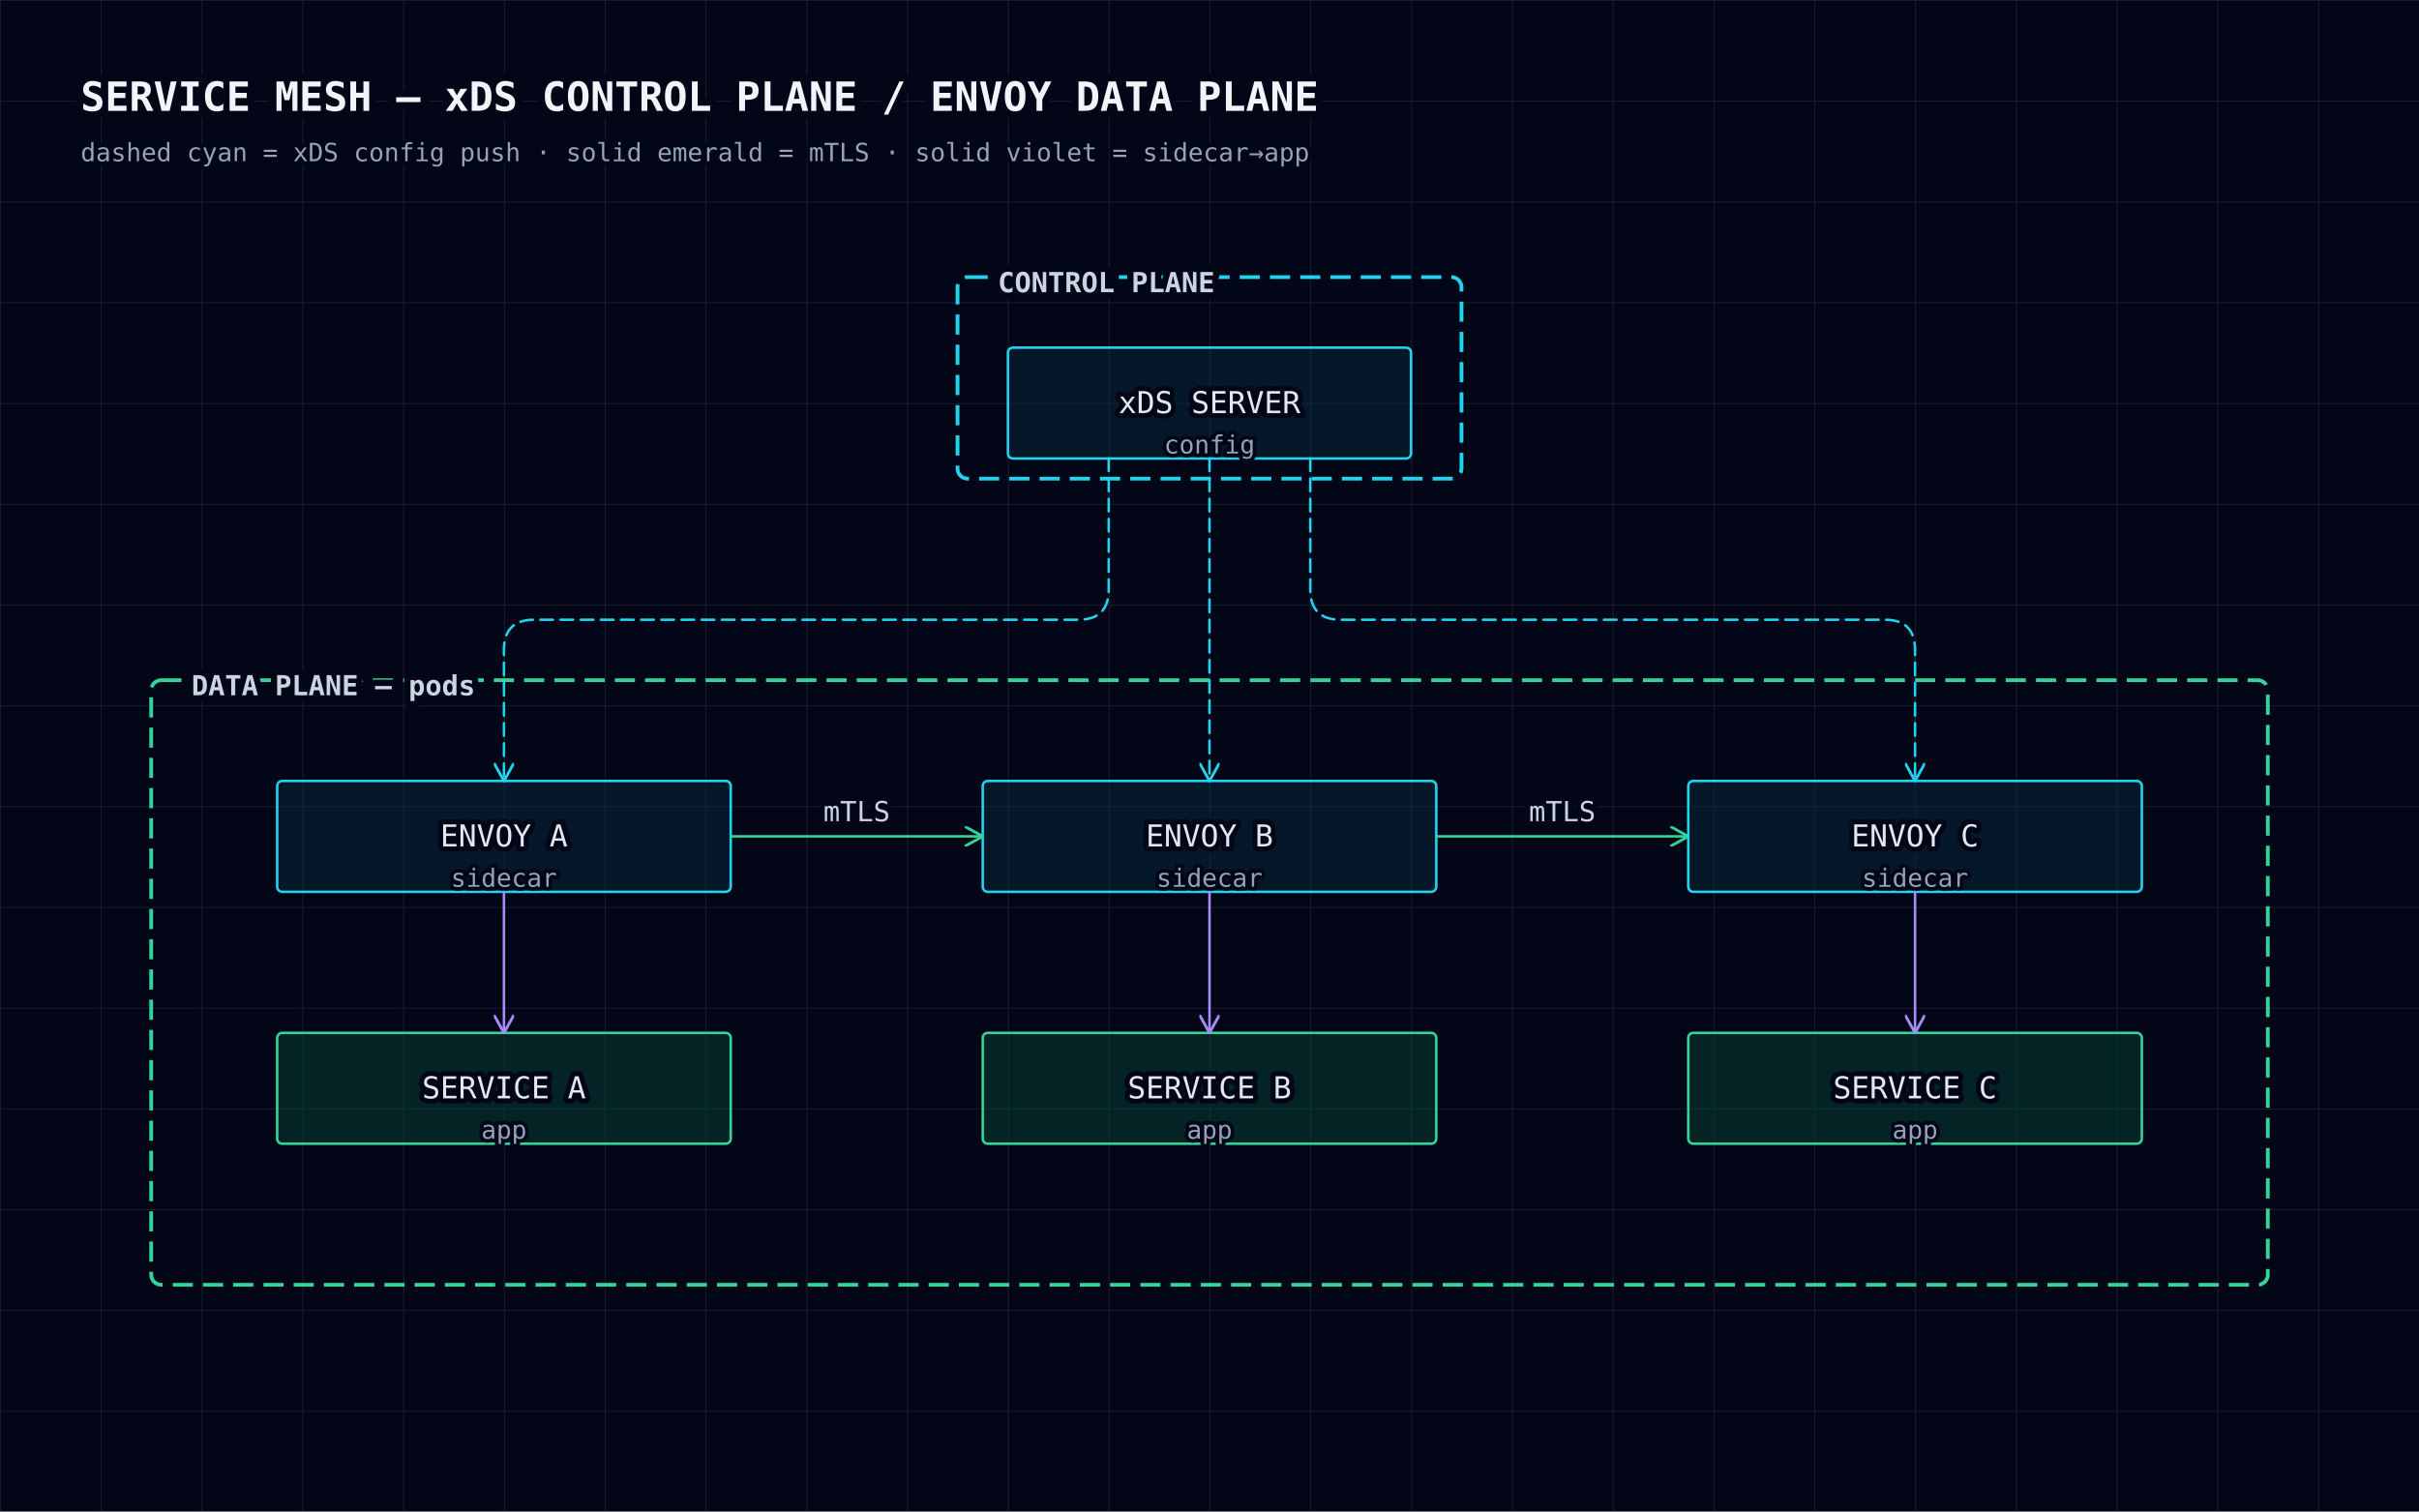
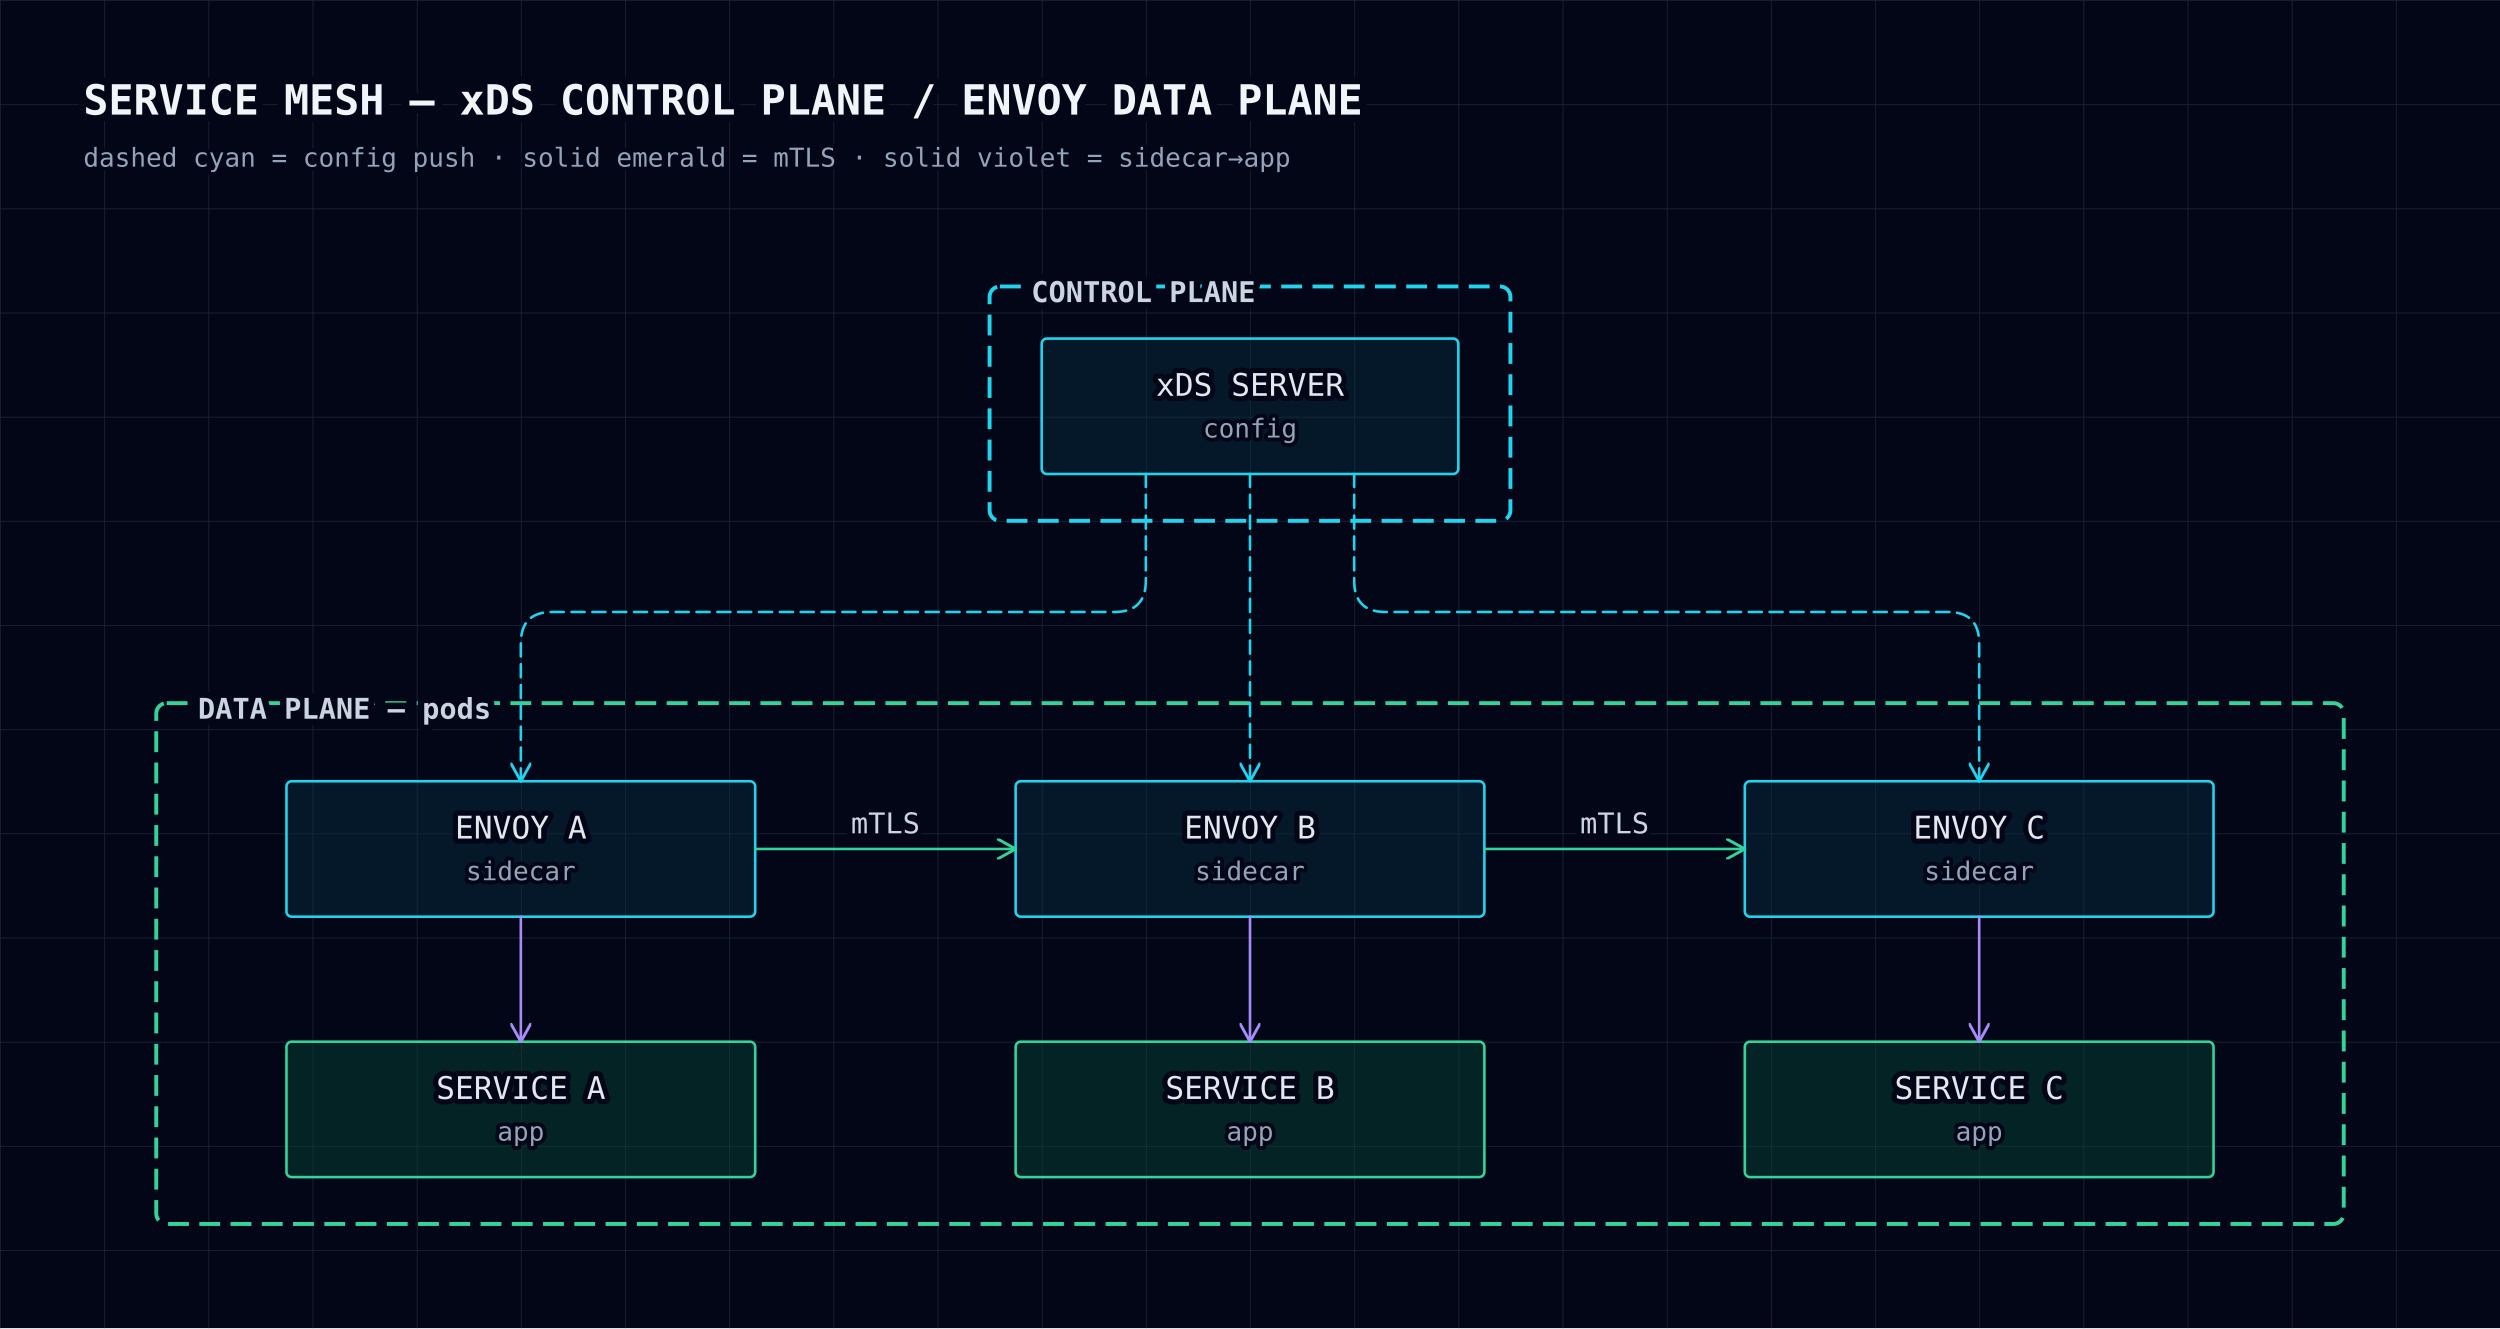
- <svg xmlns="http://www.w3.org/2000/svg" viewBox="0 0 960 600">
+ <svg xmlns="http://www.w3.org/2000/svg" viewBox="0 0 960 510">
  <defs>
    <pattern id="grid" width="40" height="40" patternUnits="userSpaceOnUse">
      <path d="M40 0 L0 0 0 40" fill="none" stroke="#1e293b" stroke-width="0.5" />
    </pattern>
    <marker id="ah-cyan" viewBox="0 0 10 10" markerWidth="8" markerHeight="8" refX="9" refY="5" orient="auto" markerUnits="strokeWidth">
      <path d="M0,0 L9,5 L0,10" fill="none" stroke="#22d3ee" stroke-width="1.4" stroke-linecap="round" stroke-linejoin="round" />
    </marker>
    <marker id="ah-emerald" viewBox="0 0 10 10" markerWidth="8" markerHeight="8" refX="9" refY="5" orient="auto" markerUnits="strokeWidth">
      <path d="M0,0 L9,5 L0,10" fill="none" stroke="#34d399" stroke-width="1.4" stroke-linecap="round" stroke-linejoin="round" />
    </marker>
    <marker id="ah-violet" viewBox="0 0 10 10" markerWidth="8" markerHeight="8" refX="9" refY="5" orient="auto" markerUnits="strokeWidth">
      <path d="M0,0 L9,5 L0,10" fill="none" stroke="#a78bfa" stroke-width="1.4" stroke-linecap="round" stroke-linejoin="round" />
    </marker>
-     <marker id="ah-rose" viewBox="0 0 10 10" markerWidth="8" markerHeight="8" refX="9" refY="5" orient="auto" markerUnits="strokeWidth">
-       <path d="M0,0 L9,5 L0,10" fill="none" stroke="#fb7185" stroke-width="1.4" stroke-linecap="round" stroke-linejoin="round" />
-     </marker>
-     <marker id="ah-amber" viewBox="0 0 10 10" markerWidth="8" markerHeight="8" refX="9" refY="5" orient="auto" markerUnits="strokeWidth">
-       <path d="M0,0 L9,5 L0,10" fill="none" stroke="#fbbf24" stroke-width="1.4" stroke-linecap="round" stroke-linejoin="round" />
-     </marker>
-     <marker id="ah-slate" viewBox="0 0 10 10" markerWidth="8" markerHeight="8" refX="9" refY="5" orient="auto" markerUnits="strokeWidth">
-       <path d="M0,0 L9,5 L0,10" fill="none" stroke="#94a3b8" stroke-width="1.4" stroke-linecap="round" stroke-linejoin="round" />
-     </marker>
-     <marker id="end-tri-open" viewBox="0 0 10 10" markerWidth="9" markerHeight="9" refX="9" refY="5" orient="auto" markerUnits="strokeWidth">
-       <path d="M0,0 L9,5 L0,10 Z" fill="#020617" stroke="#94a3b8" stroke-width="1.2" />
-     </marker>
-     <marker id="end-diamond-filled" viewBox="0 0 10 10" markerWidth="10" markerHeight="8" refX="9" refY="5" orient="auto" markerUnits="strokeWidth">
-       <path d="M0,5 L5,0 L10,5 L5,10 Z" fill="#94a3b8" stroke="#94a3b8" stroke-width="1" />
-     </marker>
-     <marker id="end-diamond-open" viewBox="0 0 10 10" markerWidth="10" markerHeight="8" refX="9" refY="5" orient="auto" markerUnits="strokeWidth">
-       <path d="M0,5 L5,0 L10,5 L5,10 Z" fill="#020617" stroke="#94a3b8" stroke-width="1" />
-     </marker>
-     <marker id="end-dot" viewBox="0 0 10 10" markerWidth="6" markerHeight="6" refX="5" refY="5" orient="auto" markerUnits="strokeWidth">
-       <circle cx="5" cy="5" r="3" fill="#94a3b8" />
-     </marker>
  </defs>
-   <style>text{paint-order:stroke fill;stroke:#020617;stroke-width:4;stroke-linejoin:round;stroke-linecap:round;fill:#e2e8f0;font-size:12px;font-family:'JetBrains Mono',ui-monospace,monospace;}text.title{stroke-width:6;font-size:16px;font-weight:700;fill:#f1f5f9;}text.sub{stroke-width:3;font-size:10px;fill:#94a3b8;}text.lbl{font-size:11px;fill:#cbd5e1;}text.cluster{stroke-width:5;font-size:11px;font-weight:600;fill:#cbd5e1;}rect.component{transition:filter 220ms ease;cursor:pointer;}rect.component:hover{filter:drop-shadow(0 0 8px var(--glow,rgba(255,255,255,0.2)));}rect.cyan{--glow:rgba(34,211,238,0.5);}rect.emerald{--glow:rgba(52,211,153,0.5);}rect.violet{--glow:rgba(167,139,250,0.5);}rect.rose{--glow:rgba(251,113,133,0.5);}rect.amber{--glow:rgba(251,191,36,0.5);}rect.slate{--glow:rgba(148,163,184,0.4);}</style>
-   <rect width="960" height="600" fill="#020617" />
-   <rect width="960" height="600" fill="url(#grid)" />
+   <style>text{paint-order:stroke fill;stroke:#020617;stroke-width:4;stroke-linejoin:round;stroke-linecap:round;fill:#e2e8f0;font-size:12px;font-family:'JetBrains Mono',ui-monospace,monospace;}text.title{stroke-width:6;font-size:16px;font-weight:700;fill:#f1f5f9;}text.sub{stroke-width:3;font-size:10px;fill:#94a3b8;}text.lbl{font-size:11px;fill:#cbd5e1;}text.cluster{stroke-width:5;font-size:11px;font-weight:600;fill:#cbd5e1;}rect.component{transition:filter 220ms ease;cursor:pointer;}rect.component:hover{filter:drop-shadow(0 0 8px var(--glow,rgba(255,255,255,0.2)));}rect.cyan{--glow:rgba(34,211,238,0.5);}rect.emerald{--glow:rgba(52,211,153,0.5);}rect.violet{--glow:rgba(167,139,250,0.5);}</style>
+   <rect width="960" height="510" fill="#020617" />
+   <rect width="960" height="510" fill="url(#grid)" />
  <text class="title" x="32" y="44">SERVICE MESH — xDS CONTROL PLANE / ENVOY DATA PLANE</text>
-   <text class="sub" x="32" y="64">dashed cyan = xDS config push · solid emerald = mTLS · solid violet = sidecar→app</text>
-   <rect x="380" y="110" width="200" height="80" rx="4" fill="none" stroke="#22d3ee" stroke-width="1.5" stroke-dasharray="8,4" />
+   <text class="sub" x="32" y="64">dashed cyan = config push · solid emerald = mTLS · solid violet = sidecar→app</text>
+   <rect x="380" y="110" width="200" height="90" rx="4" fill="none" stroke="#22d3ee" stroke-width="1.5" stroke-dasharray="8,4" />
  <text class="cluster" x="396" y="116">CONTROL PLANE</text>
-   <rect x="60" y="270" width="840" height="240" rx="4" fill="none" stroke="#34d399" stroke-width="1.5" stroke-dasharray="8,4" />
+   <rect x="60" y="270" width="840" height="200" rx="4" fill="none" stroke="#34d399" stroke-width="1.5" stroke-dasharray="8,4" />
  <text class="cluster" x="76" y="276">DATA PLANE — pods</text>
-   <rect class="component cyan" x="400" y="138" width="160" height="44" rx="2" fill="rgba(8,51,68,0.4)" stroke="#22d3ee" stroke-width="1" />
-   <text x="480" y="164" text-anchor="middle">xDS SERVER</text>
-   <text class="sub" x="480" y="180" text-anchor="middle">config</text>
-   <rect class="component cyan" x="110" y="310" width="180" height="44" rx="2" fill="rgba(8,51,68,0.4)" stroke="#22d3ee" stroke-width="1" />
-   <text x="200" y="336" text-anchor="middle">ENVOY A</text>
-   <text class="sub" x="200" y="352" text-anchor="middle">sidecar</text>
-   <rect class="component emerald" x="110" y="410" width="180" height="44" rx="2" fill="rgba(6,78,59,0.4)" stroke="#34d399" stroke-width="1" />
-   <text x="200" y="436" text-anchor="middle">SERVICE A</text>
-   <text class="sub" x="200" y="452" text-anchor="middle">app</text>
-   <rect class="component cyan" x="390" y="310" width="180" height="44" rx="2" fill="rgba(8,51,68,0.4)" stroke="#22d3ee" stroke-width="1" />
-   <text x="480" y="336" text-anchor="middle">ENVOY B</text>
-   <text class="sub" x="480" y="352" text-anchor="middle">sidecar</text>
-   <rect class="component emerald" x="390" y="410" width="180" height="44" rx="2" fill="rgba(6,78,59,0.4)" stroke="#34d399" stroke-width="1" />
-   <text x="480" y="436" text-anchor="middle">SERVICE B</text>
-   <text class="sub" x="480" y="452" text-anchor="middle">app</text>
-   <rect class="component cyan" x="670" y="310" width="180" height="44" rx="2" fill="rgba(8,51,68,0.4)" stroke="#22d3ee" stroke-width="1" />
-   <text x="760" y="336" text-anchor="middle">ENVOY C</text>
-   <text class="sub" x="760" y="352" text-anchor="middle">sidecar</text>
-   <rect class="component emerald" x="670" y="410" width="180" height="44" rx="2" fill="rgba(6,78,59,0.4)" stroke="#34d399" stroke-width="1" />
-   <text x="760" y="436" text-anchor="middle">SERVICE C</text>
-   <text class="sub" x="760" y="452" text-anchor="middle">app</text>
-   <path d="M440,182 V234 Q440,246 428,246 H212 Q200,246 200,258 V310" fill="none" stroke="#22d3ee" stroke-width="1.0" stroke-dasharray="5,3" stroke-linecap="round" stroke-linejoin="round" marker-end="url(#ah-cyan)" />
-   <path d="M480,182 V310" fill="none" stroke="#22d3ee" stroke-width="1.0" stroke-dasharray="5,3" stroke-linecap="round" stroke-linejoin="round" marker-end="url(#ah-cyan)" />
-   <path d="M520,182 V234 Q520,246 532,246 H748 Q760,246 760,258 V310" fill="none" stroke="#22d3ee" stroke-width="1.0" stroke-dasharray="5,3" stroke-linecap="round" stroke-linejoin="round" marker-end="url(#ah-cyan)" />
-   <path d="M200,354 V410" fill="none" stroke="#a78bfa" stroke-width="1.0" stroke-linecap="round" stroke-linejoin="round" marker-end="url(#ah-violet)" />
-   <path d="M480,354 V410" fill="none" stroke="#a78bfa" stroke-width="1.0" stroke-linecap="round" stroke-linejoin="round" marker-end="url(#ah-violet)" />
-   <path d="M760,354 V410" fill="none" stroke="#a78bfa" stroke-width="1.0" stroke-linecap="round" stroke-linejoin="round" marker-end="url(#ah-violet)" />
-   <path d="M290,332 H390" fill="none" stroke="#34d399" stroke-width="1.0" stroke-linecap="round" stroke-linejoin="round" marker-end="url(#ah-emerald)" />
-   <text class="lbl" x="340" y="326" text-anchor="middle">mTLS</text>
-   <path d="M570,332 H670" fill="none" stroke="#34d399" stroke-width="1.0" stroke-linecap="round" stroke-linejoin="round" marker-end="url(#ah-emerald)" />
-   <text class="lbl" x="620" y="326" text-anchor="middle">mTLS</text>
+   <rect class="component cyan" x="400" y="130" width="160" height="52" rx="2" fill="rgba(8,51,68,0.4)" stroke="#22d3ee" stroke-width="1" />
+   <text x="480" y="152" text-anchor="middle">xDS SERVER</text>
+   <text class="sub" x="480" y="168" text-anchor="middle">config</text>
+   <rect class="component cyan" x="110" y="300" width="180" height="52" rx="2" fill="rgba(8,51,68,0.4)" stroke="#22d3ee" stroke-width="1" />
+   <text x="200" y="322" text-anchor="middle">ENVOY A</text>
+   <text class="sub" x="200" y="338" text-anchor="middle">sidecar</text>
+   <rect class="component cyan" x="390" y="300" width="180" height="52" rx="2" fill="rgba(8,51,68,0.4)" stroke="#22d3ee" stroke-width="1" />
+   <text x="480" y="322" text-anchor="middle">ENVOY B</text>
+   <text class="sub" x="480" y="338" text-anchor="middle">sidecar</text>
+   <rect class="component cyan" x="670" y="300" width="180" height="52" rx="2" fill="rgba(8,51,68,0.4)" stroke="#22d3ee" stroke-width="1" />
+   <text x="760" y="322" text-anchor="middle">ENVOY C</text>
+   <text class="sub" x="760" y="338" text-anchor="middle">sidecar</text>
+   <rect class="component emerald" x="110" y="400" width="180" height="52" rx="2" fill="rgba(6,78,59,0.4)" stroke="#34d399" stroke-width="1" />
+   <text x="200" y="422" text-anchor="middle">SERVICE A</text>
+   <text class="sub" x="200" y="438" text-anchor="middle">app</text>
+   <rect class="component emerald" x="390" y="400" width="180" height="52" rx="2" fill="rgba(6,78,59,0.4)" stroke="#34d399" stroke-width="1" />
+   <text x="480" y="422" text-anchor="middle">SERVICE B</text>
+   <text class="sub" x="480" y="438" text-anchor="middle">app</text>
+   <rect class="component emerald" x="670" y="400" width="180" height="52" rx="2" fill="rgba(6,78,59,0.4)" stroke="#34d399" stroke-width="1" />
+   <text x="760" y="422" text-anchor="middle">SERVICE C</text>
+   <text class="sub" x="760" y="438" text-anchor="middle">app</text>
+   <path d="M440,182 V223 Q440,235 428,235 H212 Q200,235 200,247 V300" fill="none" stroke="#22d3ee" stroke-width="1.0" stroke-dasharray="5,3" stroke-linecap="round" stroke-linejoin="round" marker-end="url(#ah-cyan)" />
+   <path d="M480,182 V300" fill="none" stroke="#22d3ee" stroke-width="1.0" stroke-dasharray="5,3" stroke-linecap="round" marker-end="url(#ah-cyan)" />
+   <path d="M520,182 V223 Q520,235 532,235 H748 Q760,235 760,247 V300" fill="none" stroke="#22d3ee" stroke-width="1.0" stroke-dasharray="5,3" stroke-linecap="round" stroke-linejoin="round" marker-end="url(#ah-cyan)" />
+   <path d="M290,326 H390" fill="none" stroke="#34d399" stroke-width="1.0" stroke-linecap="round" marker-end="url(#ah-emerald)" />
+   <text class="lbl" x="340" y="320" text-anchor="middle">mTLS</text>
+   <path d="M570,326 H670" fill="none" stroke="#34d399" stroke-width="1.0" stroke-linecap="round" marker-end="url(#ah-emerald)" />
+   <text class="lbl" x="620" y="320" text-anchor="middle">mTLS</text>
+   <path d="M200,352 V400" fill="none" stroke="#a78bfa" stroke-width="1.0" stroke-linecap="round" marker-end="url(#ah-violet)" />
+   <path d="M480,352 V400" fill="none" stroke="#a78bfa" stroke-width="1.0" stroke-linecap="round" marker-end="url(#ah-violet)" />
+   <path d="M760,352 V400" fill="none" stroke="#a78bfa" stroke-width="1.0" stroke-linecap="round" marker-end="url(#ah-violet)" />
</svg>
